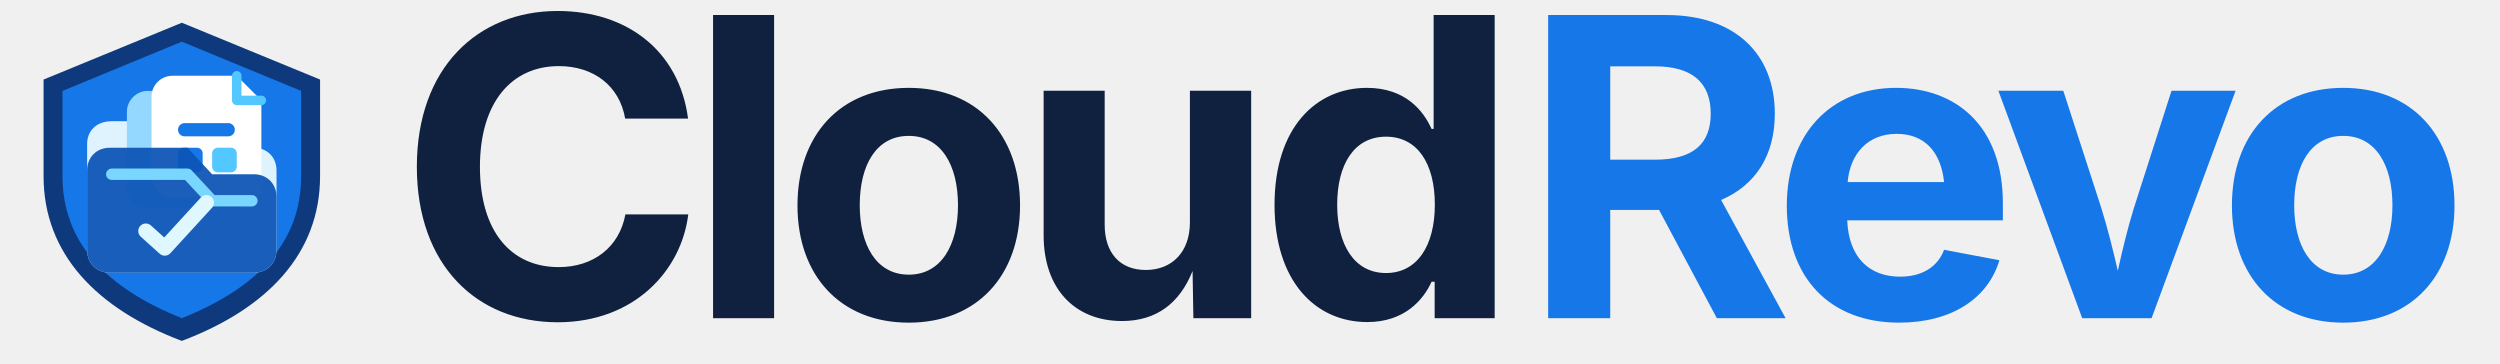
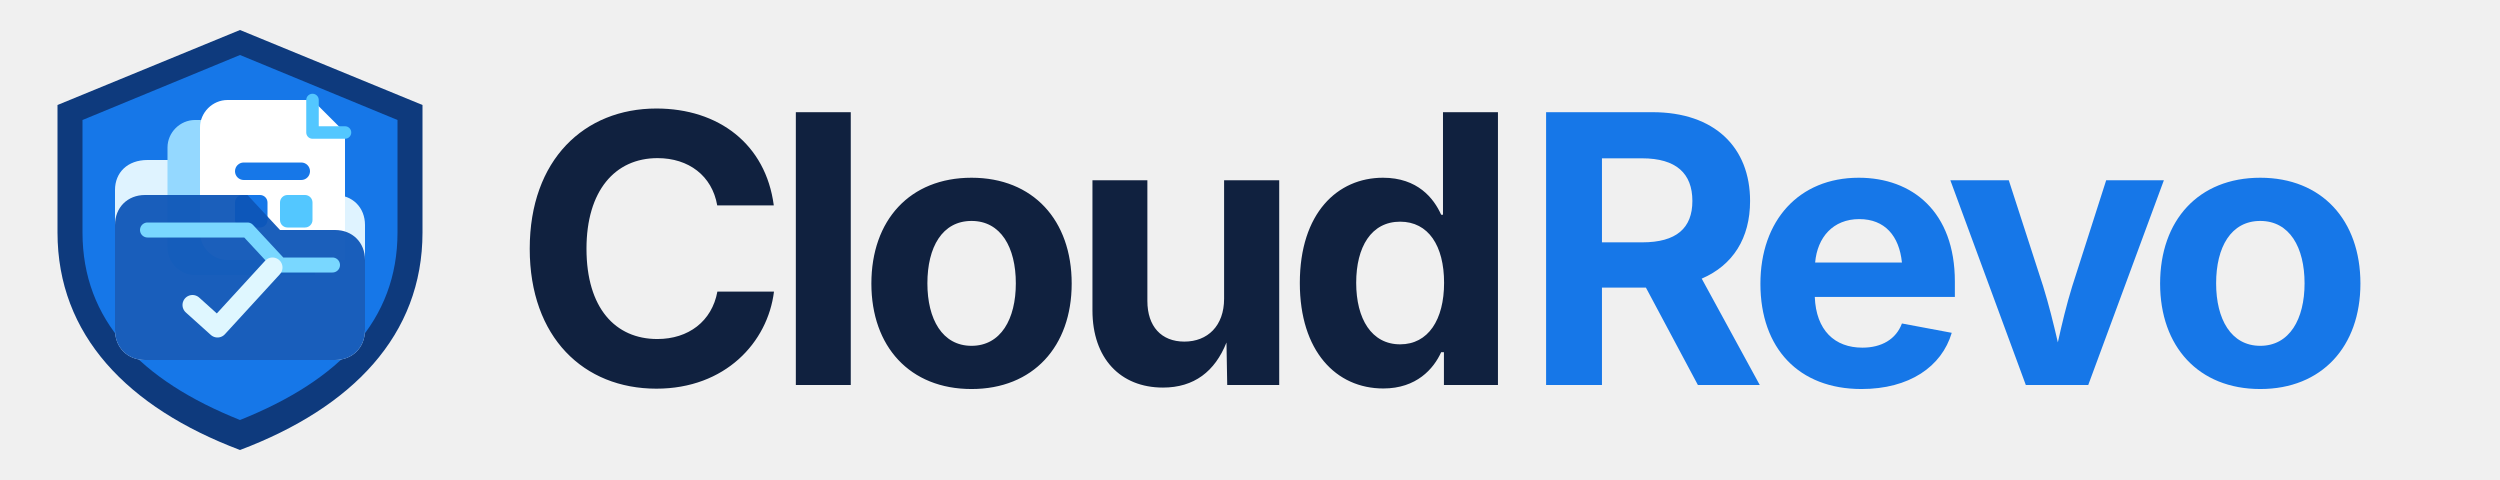
- <svg xmlns="http://www.w3.org/2000/svg" viewBox="0 0 1320 192" role="img" aria-labelledby="title desc">
+ <svg xmlns="http://www.w3.org/2000/svg" viewBox="0 0 1000 192" role="img" aria-labelledby="title desc">
  <path d="M96 12 169 42v51c0 41-28 70-73 87-45-17-73-46-73-87V42l73-30Z" fill="#0e3a7d" />
  <path d="M96 22 159 48v45c0 35-23 59-63 75-40-16-63-40-63-75V48l63-26Z" fill="#1677e8" />
  <path d="M59 64h40l13 14h22c7 0 12 5 12 12v42c0 7-5 12-12 12H58c-7 0-12-5-12-12V76c0-7 5-12 13-12Z" fill="#dff3ff" />
  <path d="M78 48h35l13 13v49H78c-6 0-11-5-11-11V59c0-6 5-11 11-11Z" fill="#94d8ff" />
  <path d="M91 40h34l13 13v51H91c-6 0-11-5-11-11V51c0-6 5-11 11-11Z" fill="#fff" />
  <path d="M125 40v13h13" fill="none" stroke="#53c7ff" stroke-linecap="round" stroke-linejoin="round" stroke-width="5" />
  <rect x="94" y="65" width="30" height="7" rx="3.5" fill="#1677e8" />
  <rect x="94" y="78" width="13" height="13" rx="3" fill="#1677e8" />
  <rect x="112" y="78" width="13" height="13" rx="3" fill="#53c7ff" />
  <path d="M58 78h41l13 14h22c7 0 12 5 12 12v28c0 7-5 12-12 12H58c-7 0-12-5-12-12V90c0-7 5-12 12-12Z" fill="#0d55b7" opacity=".94" />
  <path d="M59 92h40l13 14h21" fill="none" stroke="#79d7ff" stroke-linecap="round" stroke-linejoin="round" stroke-width="6" />
  <path d="m77 122 10 9 22-24" fill="none" stroke="#dff7ff" stroke-linecap="round" stroke-linejoin="round" stroke-width="8" />
-   <text x="210" y="168" fill="#10213f" font-family="ui-sans-serif, system-ui, -apple-system, BlinkMacSystemFont, &quot;Segoe UI&quot;, sans-serif" font-size="220" font-weight="700" letter-spacing="-10">Cloud<tspan fill="#1677e8">Revo</tspan>
+   <text x="205" y="154" fill="#10213f" font-family="ui-sans-serif, system-ui, -apple-system, BlinkMacSystemFont, &quot;Segoe UI&quot;, sans-serif" font-size="150" font-weight="700" letter-spacing="-7">Cloud<tspan fill="#1677e8">Revo</tspan>
  </text>
</svg>
